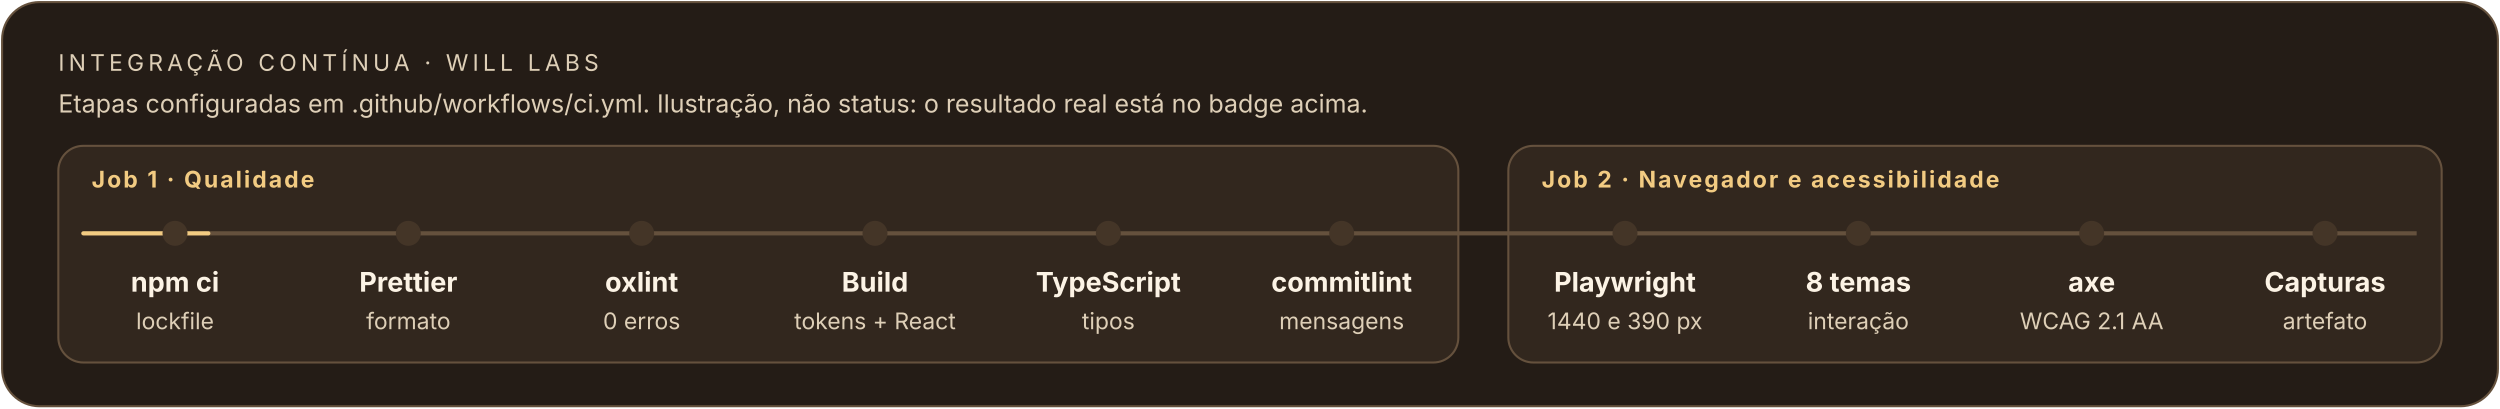
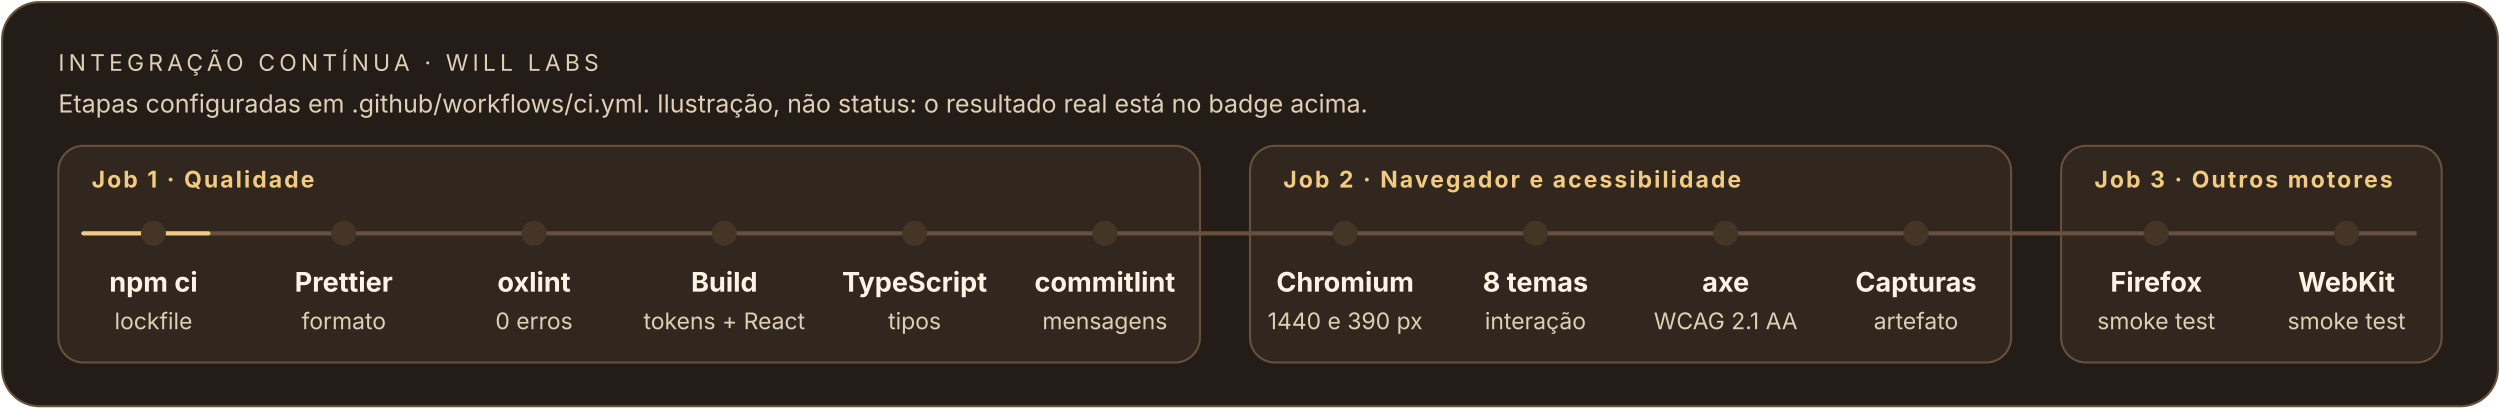
<svg xmlns="http://www.w3.org/2000/svg" viewBox="0 0 1200 196" width="1200" height="196" role="img" aria-labelledby="title desc">
  <style>
text{font-family:Inter,Segoe UI,Arial,sans-serif}
.kicker{font-size:11px;letter-spacing:2px;fill:#DECFB7}
.note{font-size:12px;fill:#DECFB7}
.job{font-size:11px;font-weight:700;letter-spacing:1px;fill:#F2CB82;text-transform:uppercase}
.step{font-size:13px;font-weight:700;fill:#FCF3E5;text-anchor:middle}
.detail{font-size:11px;fill:#DECFB7;text-anchor:middle}
.dot{fill:#443527}
.pulse{stroke:#F2CB82;stroke-width:2;stroke-linecap:round;stroke-dasharray:60 1200;animation:run 8s linear infinite}
@keyframes run{from{stroke-dashoffset:60}to{stroke-dashoffset:-1144}}
@media (prefers-reduced-motion:reduce){.pulse,[class*=" p"]{animation:none}}
</style>
  <rect x="1" y="1" width="1198" height="194" rx="18" fill="#241C16" stroke="#65513D" />
  <text class="kicker" x="28" y="34">INTEGRAÇÃO CONTÍNUA · WILL LABS</text>
  <text class="note" x="28" y="54">Etapas configuradas em .github/workflows/ci.yml. Ilustração, não status: o resultado real está no badge acima.</text>
-   <rect x="28" y="70" width="672" height="104" rx="12" fill="#32271E" stroke="#65513D" />
+   <rect x="28" y="70" width="548" height="104" rx="12" fill="#32271E" stroke="#65513D" />
  <text class="job" x="44" y="90">Job 1 · Qualidade</text>
-   <rect x="724" y="70" width="448" height="104" rx="12" fill="#32271E" stroke="#65513D" />
-   <text class="job" x="740" y="90">Job 2 · Navegador e acessibilidade</text>
+   <rect x="600" y="70" width="365.333" height="104" rx="12" fill="#32271E" stroke="#65513D" />
+   <text class="job" x="616" y="90">Job 2 · Navegador e acessibilidade</text>
+   <rect x="989.333" y="70" width="182.667" height="104" rx="12" fill="#32271E" stroke="#65513D" />
+   <text class="job" x="1005.333" y="90">Job 3 · Outros motores</text>
  <line x1="40" y1="112" x2="1160" y2="112" stroke="#65513D" stroke-width="2" />
  <line class="pulse" x1="40" y1="112" x2="1160" y2="112" />
  <style>@keyframes p0{0%,0.00%{fill:#443527;r:6}6.00%{fill:#F2CB82;r:8}18.00%,100%{fill:#443527;r:6}}.p0{animation:p0 8s ease-in-out infinite}</style>
-   <circle class="dot p0" cx="84" cy="112" r="6" />
-   <text class="step" x="84" y="140">npm ci</text>
-   <text class="detail" x="84" y="158">lockfile</text>
-   <style>@keyframes p1{0%,10.00%{fill:#443527;r:6}16.00%{fill:#F2CB82;r:8}28.00%,100%{fill:#443527;r:6}}.p1{animation:p1 8s ease-in-out infinite}</style>
-   <circle class="dot p1" cx="196" cy="112" r="6" />
-   <text class="step" x="196" y="140">Prettier</text>
-   <text class="detail" x="196" y="158">formato</text>
-   <style>@keyframes p2{0%,20.00%{fill:#443527;r:6}26.00%{fill:#F2CB82;r:8}38.00%,100%{fill:#443527;r:6}}.p2{animation:p2 8s ease-in-out infinite}</style>
-   <circle class="dot p2" cx="308" cy="112" r="6" />
-   <text class="step" x="308" y="140">oxlint</text>
-   <text class="detail" x="308" y="158">0 erros</text>
-   <style>@keyframes p3{0%,30.00%{fill:#443527;r:6}36.00%{fill:#F2CB82;r:8}48.00%,100%{fill:#443527;r:6}}.p3{animation:p3 8s ease-in-out infinite}</style>
-   <circle class="dot p3" cx="420" cy="112" r="6" />
-   <text class="step" x="420" y="140">Build</text>
-   <text class="detail" x="420" y="158">tokens + React</text>
-   <style>@keyframes p4{0%,40.00%{fill:#443527;r:6}46.00%{fill:#F2CB82;r:8}58.00%,100%{fill:#443527;r:6}}.p4{animation:p4 8s ease-in-out infinite}</style>
-   <circle class="dot p4" cx="532" cy="112" r="6" />
-   <text class="step" x="532" y="140">TypeScript</text>
-   <text class="detail" x="532" y="158">tipos</text>
-   <style>@keyframes p5{0%,50.00%{fill:#443527;r:6}56.00%{fill:#F2CB82;r:8}68.00%,100%{fill:#443527;r:6}}.p5{animation:p5 8s ease-in-out infinite}</style>
-   <circle class="dot p5" cx="644" cy="112" r="6" />
-   <text class="step" x="644" y="140">commitlint</text>
-   <text class="detail" x="644" y="158">mensagens</text>
-   <style>@keyframes p6{0%,60.00%{fill:#443527;r:6}66.00%{fill:#F2CB82;r:8}78.00%,100%{fill:#443527;r:6}}.p6{animation:p6 8s ease-in-out infinite}</style>
-   <circle class="dot p6" cx="780" cy="112" r="6" />
-   <text class="step" x="780" y="140">Playwright</text>
-   <text class="detail" x="780" y="158">1440 e 390 px</text>
-   <style>@keyframes p7{0%,70.00%{fill:#443527;r:6}76.00%{fill:#F2CB82;r:8}88.00%,100%{fill:#443527;r:6}}.p7{animation:p7 8s ease-in-out infinite}</style>
-   <circle class="dot p7" cx="892" cy="112" r="6" />
-   <text class="step" x="892" y="140">8 temas</text>
-   <text class="detail" x="892" y="158">interação</text>
-   <style>@keyframes p8{0%,80.00%{fill:#443527;r:6}86.00%{fill:#F2CB82;r:8}98.00%,100%{fill:#443527;r:6}}.p8{animation:p8 8s ease-in-out infinite}</style>
-   <circle class="dot p8" cx="1004" cy="112" r="6" />
-   <text class="step" x="1004" y="140">axe</text>
-   <text class="detail" x="1004" y="158">WCAG 2.1 AA</text>
-   <style>@keyframes p9{0%,90.00%{fill:#443527;r:6}96.00%{fill:#F2CB82;r:8}99.50%,100%{fill:#443527;r:6}}.p9{animation:p9 8s ease-in-out infinite}</style>
-   <circle class="dot p9" cx="1116" cy="112" r="6" />
-   <text class="step" x="1116" y="140">Capturas</text>
-   <text class="detail" x="1116" y="158">artefato</text>
+   <circle class="dot p0" cx="73.667" cy="112" r="6" />
+   <text class="step" x="73.667" y="140">npm ci</text>
+   <text class="detail" x="73.667" y="158">lockfile</text>
+   <style>@keyframes p1{0%,8.33%{fill:#443527;r:6}14.33%{fill:#F2CB82;r:8}26.33%,100%{fill:#443527;r:6}}.p1{animation:p1 8s ease-in-out infinite}</style>
+   <circle class="dot p1" cx="165" cy="112" r="6" />
+   <text class="step" x="165" y="140">Prettier</text>
+   <text class="detail" x="165" y="158">formato</text>
+   <style>@keyframes p2{0%,16.67%{fill:#443527;r:6}22.67%{fill:#F2CB82;r:8}34.67%,100%{fill:#443527;r:6}}.p2{animation:p2 8s ease-in-out infinite}</style>
+   <circle class="dot p2" cx="256.333" cy="112" r="6" />
+   <text class="step" x="256.333" y="140">oxlint</text>
+   <text class="detail" x="256.333" y="158">0 erros</text>
+   <style>@keyframes p3{0%,25.00%{fill:#443527;r:6}31.00%{fill:#F2CB82;r:8}43.00%,100%{fill:#443527;r:6}}.p3{animation:p3 8s ease-in-out infinite}</style>
+   <circle class="dot p3" cx="347.667" cy="112" r="6" />
+   <text class="step" x="347.667" y="140">Build</text>
+   <text class="detail" x="347.667" y="158">tokens + React</text>
+   <style>@keyframes p4{0%,33.33%{fill:#443527;r:6}39.33%{fill:#F2CB82;r:8}51.33%,100%{fill:#443527;r:6}}.p4{animation:p4 8s ease-in-out infinite}</style>
+   <circle class="dot p4" cx="439" cy="112" r="6" />
+   <text class="step" x="439" y="140">TypeScript</text>
+   <text class="detail" x="439" y="158">tipos</text>
+   <style>@keyframes p5{0%,41.67%{fill:#443527;r:6}47.67%{fill:#F2CB82;r:8}59.67%,100%{fill:#443527;r:6}}.p5{animation:p5 8s ease-in-out infinite}</style>
+   <circle class="dot p5" cx="530.333" cy="112" r="6" />
+   <text class="step" x="530.333" y="140">commitlint</text>
+   <text class="detail" x="530.333" y="158">mensagens</text>
+   <style>@keyframes p6{0%,50.00%{fill:#443527;r:6}56.00%{fill:#F2CB82;r:8}68.00%,100%{fill:#443527;r:6}}.p6{animation:p6 8s ease-in-out infinite}</style>
+   <circle class="dot p6" cx="645.667" cy="112" r="6" />
+   <text class="step" x="645.667" y="140">Chromium</text>
+   <text class="detail" x="645.667" y="158">1440 e 390 px</text>
+   <style>@keyframes p7{0%,58.33%{fill:#443527;r:6}64.33%{fill:#F2CB82;r:8}76.33%,100%{fill:#443527;r:6}}.p7{animation:p7 8s ease-in-out infinite}</style>
+   <circle class="dot p7" cx="737" cy="112" r="6" />
+   <text class="step" x="737" y="140">8 temas</text>
+   <text class="detail" x="737" y="158">interação</text>
+   <style>@keyframes p8{0%,66.67%{fill:#443527;r:6}72.67%{fill:#F2CB82;r:8}84.67%,100%{fill:#443527;r:6}}.p8{animation:p8 8s ease-in-out infinite}</style>
+   <circle class="dot p8" cx="828.333" cy="112" r="6" />
+   <text class="step" x="828.333" y="140">axe</text>
+   <text class="detail" x="828.333" y="158">WCAG 2.1 AA</text>
+   <style>@keyframes p9{0%,75.00%{fill:#443527;r:6}81.00%{fill:#F2CB82;r:8}93.00%,100%{fill:#443527;r:6}}.p9{animation:p9 8s ease-in-out infinite}</style>
+   <circle class="dot p9" cx="919.667" cy="112" r="6" />
+   <text class="step" x="919.667" y="140">Capturas</text>
+   <text class="detail" x="919.667" y="158">artefato</text>
+   <style>@keyframes p10{0%,83.33%{fill:#443527;r:6}89.33%{fill:#F2CB82;r:8}99.50%,100%{fill:#443527;r:6}}.p10{animation:p10 8s ease-in-out infinite}</style>
+   <circle class="dot p10" cx="1035" cy="112" r="6" />
+   <text class="step" x="1035" y="140">Firefox</text>
+   <text class="detail" x="1035" y="158">smoke test</text>
+   <style>@keyframes p11{0%,91.67%{fill:#443527;r:6}97.67%{fill:#F2CB82;r:8}99.50%,100%{fill:#443527;r:6}}.p11{animation:p11 8s ease-in-out infinite}</style>
+   <circle class="dot p11" cx="1126.333" cy="112" r="6" />
+   <text class="step" x="1126.333" y="140">WebKit</text>
+   <text class="detail" x="1126.333" y="158">smoke test</text>
</svg>
